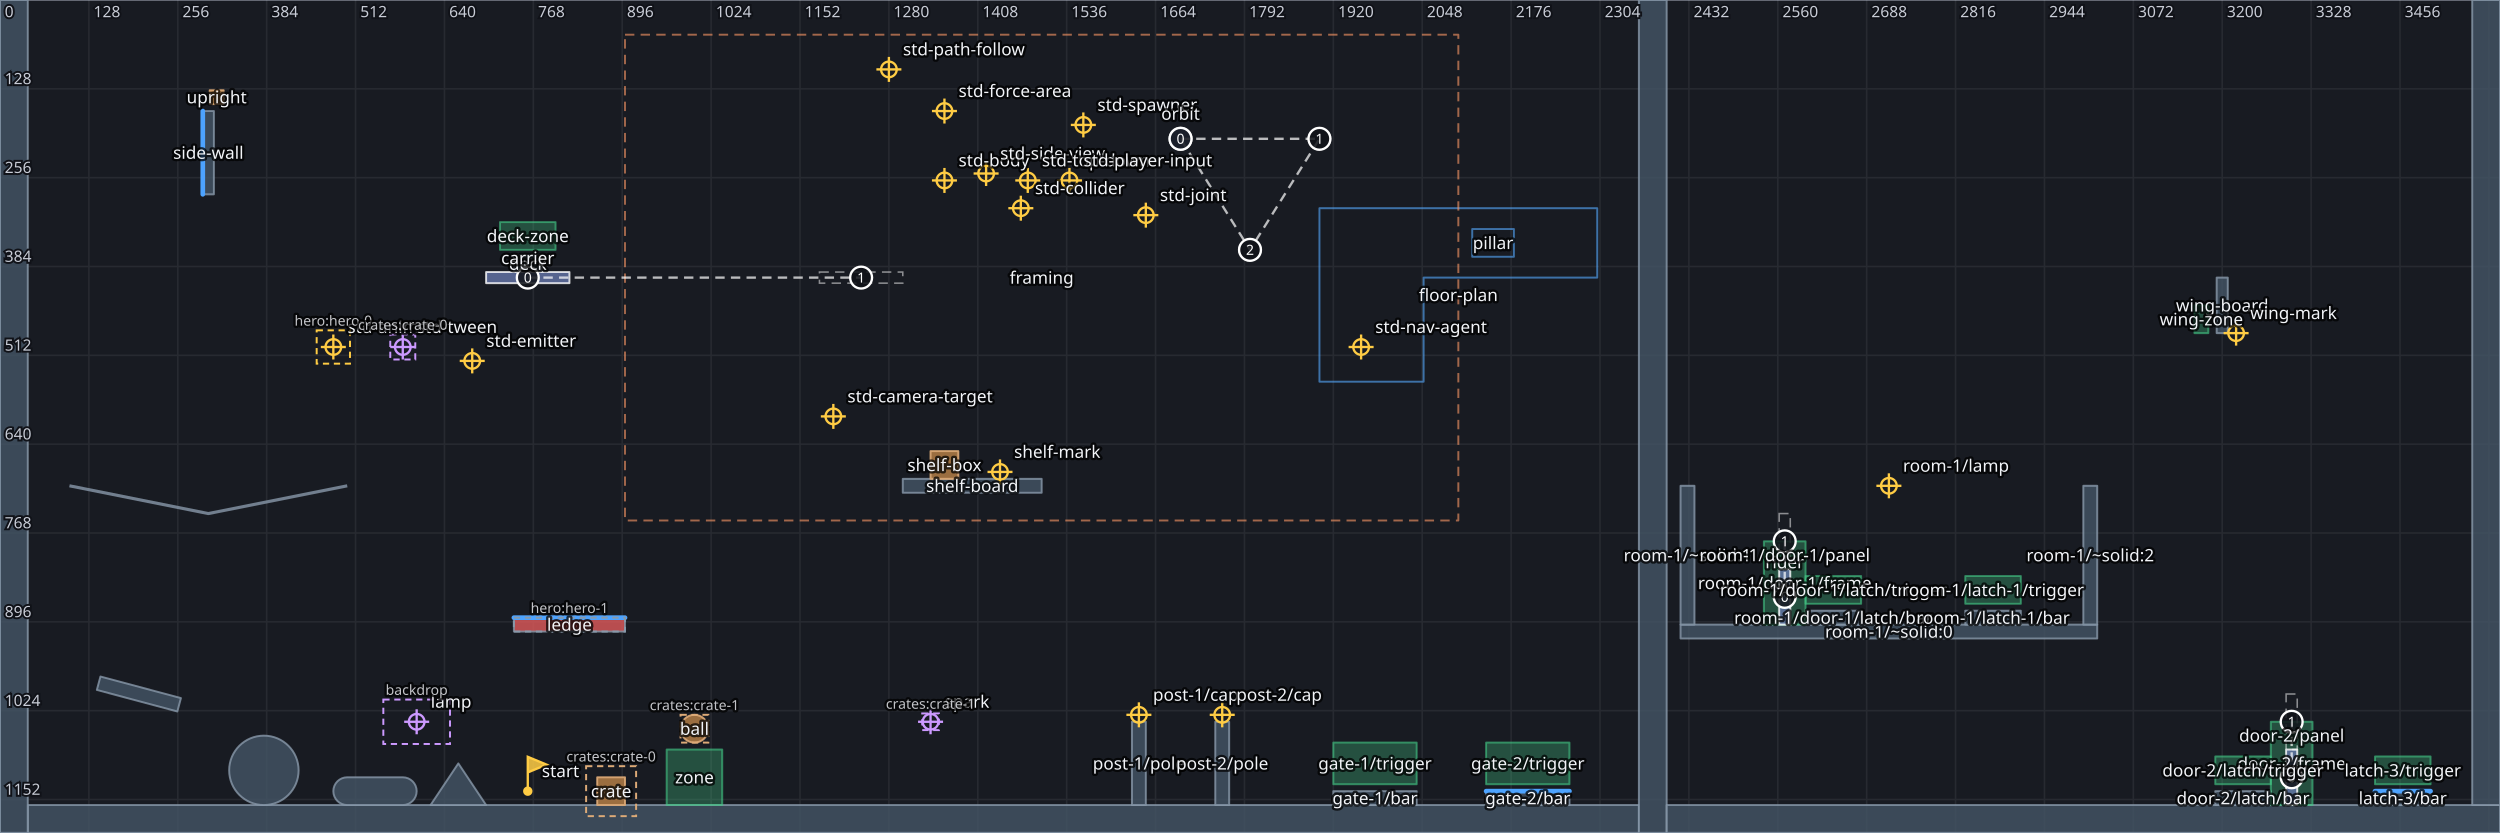
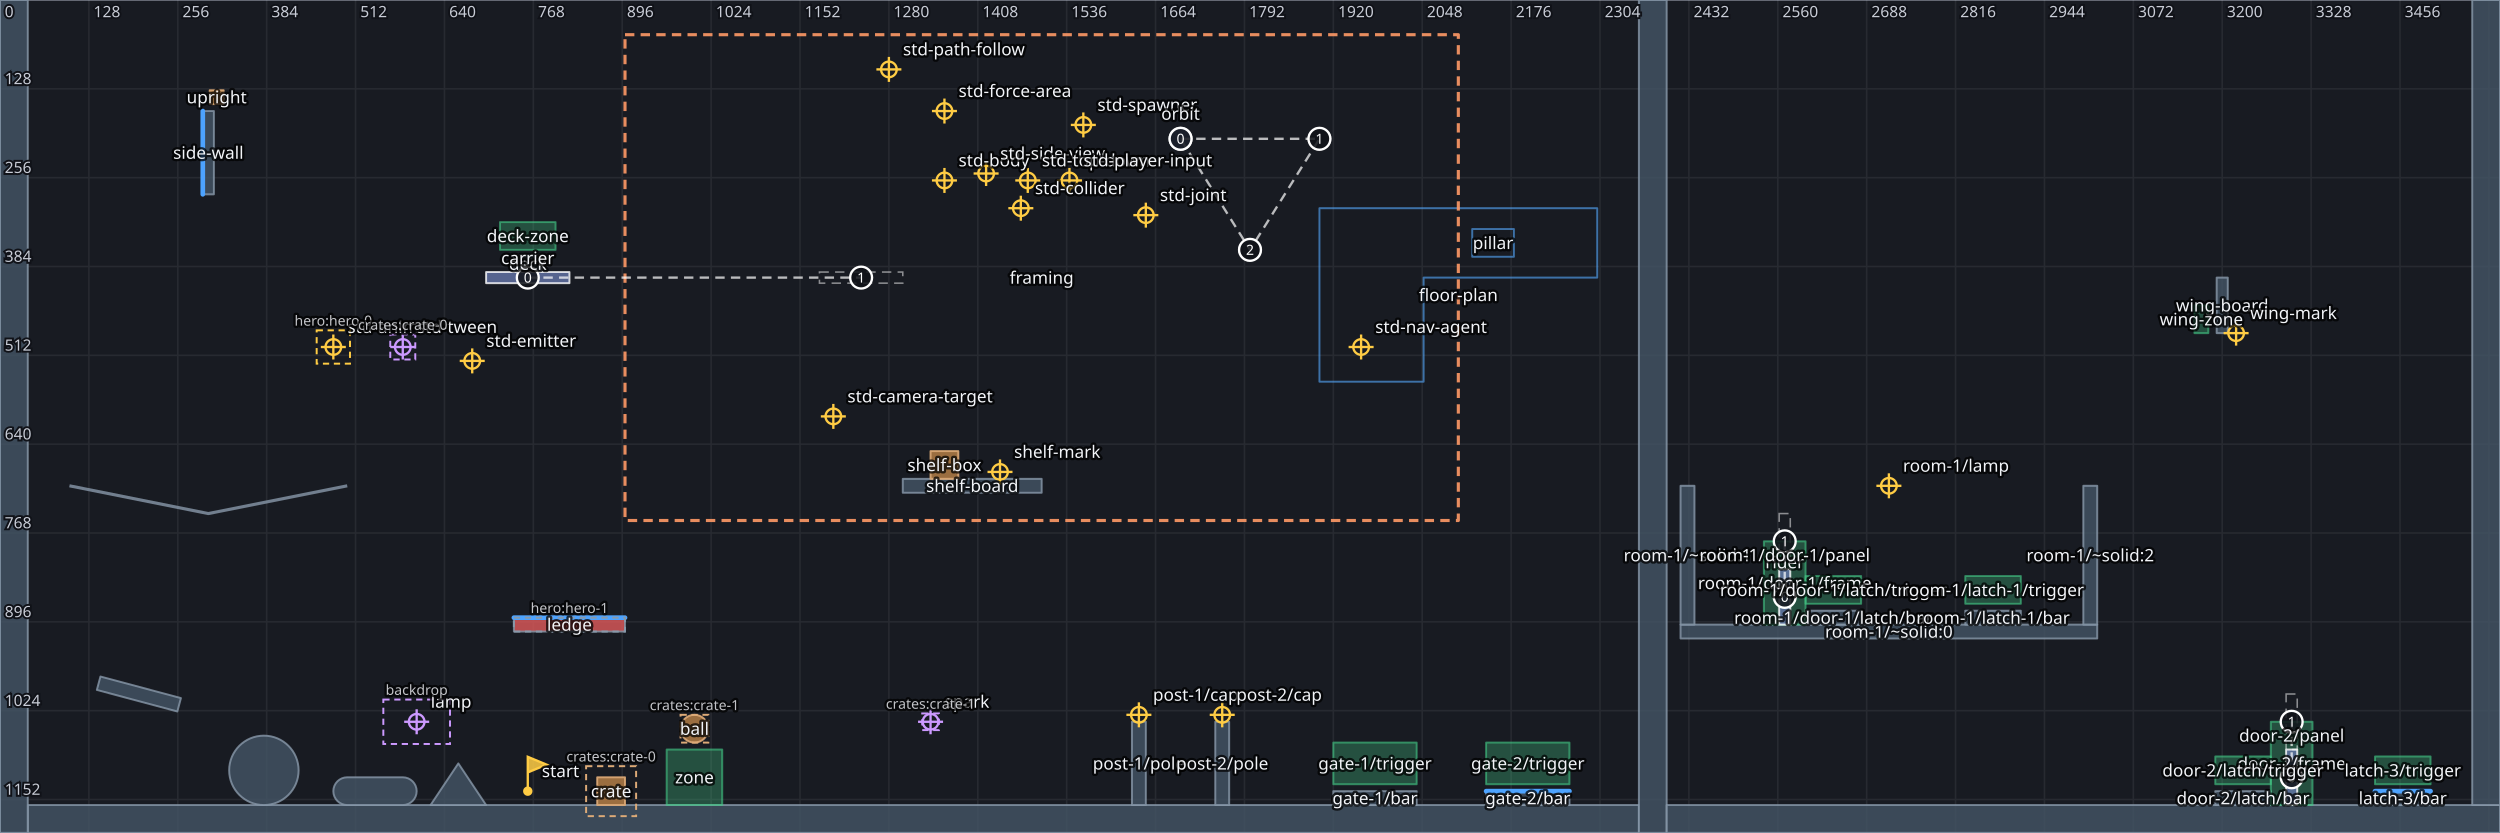
<svg xmlns="http://www.w3.org/2000/svg" width="1600" height="533" viewBox="0 0 3600 1200" preserveAspectRatio="none" font-family="Rubik, sans-serif" data-scene="kitchen-sink" data-scale="0.4444">
  <rect x="0" y="0" width="3600" height="1200" fill="#101218" />
  <rect id="bounds" x="0" y="0" width="3600" height="1200" fill="#181b22" stroke="#4a5060" stroke-width="2.25" />
  <g id="grid" fill="none" stroke-width="2.25">
    <path d="M128 0V1200M256 0V1200M384 0V1200M512 0V1200M640 0V1200M768 0V1200M896 0V1200M1024 0V1200M1152 0V1200M1280 0V1200M1408 0V1200M1536 0V1200M1664 0V1200M1792 0V1200M1920 0V1200M2048 0V1200M2176 0V1200M2304 0V1200M2432 0V1200M2560 0V1200M2688 0V1200M2816 0V1200M2944 0V1200M3072 0V1200M3200 0V1200M3328 0V1200M3456 0V1200M3584 0V1200M0 128H3600M0 256H3600M0 384H3600M0 512H3600M0 640H3600M0 768H3600M0 896H3600M0 1024H3600M0 1152H3600" stroke="#ffffff" stroke-opacity="0.07" />
    <path d="M0 0V1200M0 0H3600" stroke="#ffffff" stroke-opacity="0.25" />
  </g>
  <g id="entities">
    <path data-ref="~solid:0" data-type="solid" d="M40 1160L2360 1160L2360 1200L40 1200Z" fill="#445566" fill-opacity="0.8" stroke="#8899aa" stroke-opacity="0.8" stroke-width="2.81" stroke-linejoin="round" />
    <path data-ref="~solid:1" data-type="solid" d="M0 0L40 0L40 1200L0 1200Z" fill="#445566" fill-opacity="0.8" stroke="#8899aa" stroke-opacity="0.8" stroke-width="2.81" stroke-linejoin="round" />
    <path data-ref="~solid:2" data-type="solid" d="M2360 0L2400 0L2400 1200L2360 1200Z" fill="#445566" fill-opacity="0.8" stroke="#8899aa" stroke-opacity="0.8" stroke-width="2.81" stroke-linejoin="round" />
    <path data-ref="~solid:3" data-type="solid" d="M144.63 974.81L260.54 1005.87L255.37 1025.19L139.46 994.13Z" fill="#445566" fill-opacity="0.8" stroke="#8899aa" stroke-opacity="0.8" stroke-width="2.81" stroke-linejoin="round" />
    <path data-ref="~solid:4" data-type="solid" d="M430 1110A50 50 0 0 1 380 1160A50 50 0 0 1 330 1110A50 50 0 0 1 380 1060A50 50 0 0 1 430 1110Z" fill="#445566" fill-opacity="0.8" stroke="#8899aa" stroke-opacity="0.8" stroke-width="2.81" stroke-linejoin="round" />
    <path data-ref="~solid:5" data-type="solid" d="M580 1160L500 1160A20 20 0 0 1 480 1140A20 20 0 0 1 500 1120L580 1120A20 20 0 0 1 600 1140A20 20 0 0 1 580 1160Z" fill="#445566" fill-opacity="0.8" stroke="#8899aa" stroke-opacity="0.8" stroke-width="2.81" stroke-linejoin="round" />
    <path data-ref="~solid:6" data-type="solid" d="M620 1160L700 1160L660 1100Z" fill="#445566" fill-opacity="0.8" stroke="#8899aa" stroke-opacity="0.8" stroke-width="2.81" stroke-linejoin="round" />
    <path data-ref="~solid:7" data-type="solid" d="M100 700L300 740L500 700" fill="none" stroke="#8899aa" stroke-opacity="0.8" stroke-width="4.5" stroke-linejoin="round" />
    <path data-ref="~solid:8" data-type="solid" d="M2400 1160L3600 1160L3600 1200L2400 1200Z" fill="#445566" fill-opacity="0.8" stroke="#8899aa" stroke-opacity="0.8" stroke-width="2.81" stroke-linejoin="round" />
    <path data-ref="~solid:9" data-type="solid" d="M3560 0L3600 0L3600 1160L3560 1160Z" fill="#445566" fill-opacity="0.8" stroke="#8899aa" stroke-opacity="0.8" stroke-width="2.81" stroke-linejoin="round" />
    <path data-ref="ledge" data-type="solid" d="M740 890L900 890L900 910L740 910Z" fill="#e05a5a" fill-opacity="0.8" stroke="#8899aa" stroke-opacity="0.8" stroke-width="2.81" stroke-linejoin="round" />
    <path data-ref="deck" data-type="solid" d="M740 368L780 368L780 392L740 392Z" fill="#445566" fill-opacity="0.8" stroke="#8899aa" stroke-opacity="0.8" stroke-width="2.81" stroke-linejoin="round" />
    <path data-ref="shelf-board" data-type="solid" d="M1300 690L1500 690L1500 710L1300 710Z" fill="#445566" fill-opacity="0.8" stroke="#8899aa" stroke-opacity="0.8" stroke-width="2.81" stroke-linejoin="round" />
    <path data-ref="wing-board" data-type="solid" d="M3192 480L3192 400L3208 400L3208 480Z" fill="#445566" fill-opacity="0.8" stroke="#8899aa" stroke-opacity="0.8" stroke-width="2.81" stroke-linejoin="round" />
    <path data-ref="side-wall" data-type="solid" d="M292 160L308 160L308 280L292 280Z" fill="#445566" fill-opacity="0.8" stroke="#8899aa" stroke-opacity="0.8" stroke-width="2.81" stroke-linejoin="round" />
    <path data-ref="post-1/pole" data-type="solid" d="M1630 1040L1650 1040L1650 1160L1630 1160Z" fill="#445566" fill-opacity="0.8" stroke="#8899aa" stroke-opacity="0.8" stroke-width="2.81" stroke-linejoin="round" />
    <path data-ref="post-2/pole" data-type="solid" d="M1750 1040L1770 1040L1770 1160L1750 1160Z" fill="#445566" fill-opacity="0.8" stroke="#8899aa" stroke-opacity="0.8" stroke-width="2.81" stroke-linejoin="round" />
    <path data-ref="gate-1/bar" data-type="solid" d="M1920 1140L2040 1140L2040 1160L1920 1160Z" fill="#445566" fill-opacity="0.8" stroke="#8899aa" stroke-opacity="0.8" stroke-width="2.81" stroke-linejoin="round" />
    <path data-ref="gate-2/bar" data-type="solid" d="M2140 1140L2260 1140L2260 1160L2140 1160Z" fill="#445566" fill-opacity="0.8" stroke="#8899aa" stroke-opacity="0.8" stroke-width="2.81" stroke-linejoin="round" />
    <path data-ref="room-1/~solid:0" data-type="solid" d="M2420 900L3020 900L3020 920L2420 920Z" fill="#445566" fill-opacity="0.8" stroke="#8899aa" stroke-opacity="0.8" stroke-width="2.81" stroke-linejoin="round" />
    <path data-ref="room-1/~solid:1" data-type="solid" d="M2420 700L2440 700L2440 900L2420 900Z" fill="#445566" fill-opacity="0.8" stroke="#8899aa" stroke-opacity="0.8" stroke-width="2.81" stroke-linejoin="round" />
    <path data-ref="room-1/~solid:2" data-type="solid" d="M3000 700L3020 700L3020 900L3000 900Z" fill="#445566" fill-opacity="0.8" stroke="#8899aa" stroke-opacity="0.8" stroke-width="2.81" stroke-linejoin="round" />
    <path data-ref="room-1/door-1/latch/bar" data-type="solid" d="M2600 880L2680 880L2680 900L2600 900Z" fill="#445566" fill-opacity="0.8" stroke="#8899aa" stroke-opacity="0.8" stroke-width="2.81" stroke-linejoin="round" />
    <path data-ref="room-1/latch-1/bar" data-type="solid" d="M2830 880L2910 880L2910 900L2830 900Z" fill="#445566" fill-opacity="0.8" stroke="#8899aa" stroke-opacity="0.8" stroke-width="2.81" stroke-linejoin="round" />
    <path data-ref="door-2/latch/bar" data-type="solid" d="M3190 1140L3270 1140L3270 1160L3190 1160Z" fill="#445566" fill-opacity="0.8" stroke="#8899aa" stroke-opacity="0.8" stroke-width="2.81" stroke-linejoin="round" />
    <path data-ref="latch-3/bar" data-type="solid" d="M3420 1140L3500 1140L3500 1160L3420 1160Z" fill="#445566" fill-opacity="0.8" stroke="#8899aa" stroke-opacity="0.8" stroke-width="2.81" stroke-linejoin="round" />
    <path data-ref="zone" data-type="sensor" d="M960 1080L1040 1080L1040 1160L960 1160Z" fill="#44cc88" fill-opacity="0.3" stroke="#44cc88" stroke-opacity="0.6" stroke-width="2.81" stroke-linejoin="round" />
    <path data-ref="deck-zone" data-type="sensor" d="M720 320L800 320L800 360L720 360Z" fill="#44cc88" fill-opacity="0.3" stroke="#44cc88" stroke-opacity="0.6" stroke-width="2.81" stroke-linejoin="round" />
    <path data-ref="wing-zone" data-type="sensor" d="M3160 480L3160 440L3180 440L3180 480Z" fill="#44cc88" fill-opacity="0.3" stroke="#44cc88" stroke-opacity="0.6" stroke-width="2.81" stroke-linejoin="round" />
    <path data-ref="rider" data-type="sensor" d="M2558 800L2582 800L2582 820L2558 820Z" fill="#44cc88" fill-opacity="0.3" stroke="#44cc88" stroke-opacity="0.6" stroke-width="2.81" stroke-linejoin="round" />
    <path data-ref="gate-1/trigger" data-type="sensor" d="M1920 1070L2040 1070L2040 1130L1920 1130Z" fill="#44cc88" fill-opacity="0.3" stroke="#44cc88" stroke-opacity="0.6" stroke-width="2.81" stroke-linejoin="round" />
    <path data-ref="gate-2/trigger" data-type="sensor" d="M2140 1070L2260 1070L2260 1130L2140 1130Z" fill="#44cc88" fill-opacity="0.3" stroke="#44cc88" stroke-opacity="0.6" stroke-width="2.81" stroke-linejoin="round" />
    <path data-ref="room-1/door-1/frame" data-type="sensor" d="M2540 780L2600 780L2600 900L2540 900Z" fill="#44cc88" fill-opacity="0.3" stroke="#44cc88" stroke-opacity="0.6" stroke-width="2.81" stroke-linejoin="round" />
    <path data-ref="room-1/door-1/latch/trigger" data-type="sensor" d="M2600 830L2680 830L2680 870L2600 870Z" fill="#44cc88" fill-opacity="0.3" stroke="#44cc88" stroke-opacity="0.6" stroke-width="2.81" stroke-linejoin="round" />
    <path data-ref="room-1/latch-1/trigger" data-type="sensor" d="M2830 830L2910 830L2910 870L2830 870Z" fill="#44cc88" fill-opacity="0.3" stroke="#44cc88" stroke-opacity="0.6" stroke-width="2.81" stroke-linejoin="round" />
    <path data-ref="door-2/frame" data-type="sensor" d="M3270 1040L3330 1040L3330 1160L3270 1160Z" fill="#44cc88" fill-opacity="0.3" stroke="#44cc88" stroke-opacity="0.6" stroke-width="2.81" stroke-linejoin="round" />
    <path data-ref="door-2/latch/trigger" data-type="sensor" d="M3190 1090L3270 1090L3270 1130L3190 1130Z" fill="#44cc88" fill-opacity="0.3" stroke="#44cc88" stroke-opacity="0.6" stroke-width="2.81" stroke-linejoin="round" />
    <path data-ref="latch-3/trigger" data-type="sensor" d="M3420 1090L3500 1090L3500 1130L3420 1130Z" fill="#44cc88" fill-opacity="0.3" stroke="#44cc88" stroke-opacity="0.6" stroke-width="2.81" stroke-linejoin="round" />
    <path data-ref="crate" data-type="prop" d="M860 1120L900 1120L900 1160L860 1160Z" fill="#aa7744" fill-opacity="0.9" stroke="#ddaa77" stroke-opacity="0.9" stroke-width="2.81" stroke-linejoin="round" />
    <path data-ref="ball" data-type="prop" d="M1020 1050A20 20 0 0 1 1000 1070A20 20 0 0 1 980 1050A20 20 0 0 1 1000 1030A20 20 0 0 1 1020 1050Z" fill="#aa7744" fill-opacity="0.9" stroke="#ddaa77" stroke-opacity="0.9" stroke-width="2.81" stroke-linejoin="round" />
    <path data-ref="shelf-box" data-type="prop" d="M1340 650L1380 650L1380 690L1340 690Z" fill="#aa7744" fill-opacity="0.9" stroke="#ddaa77" stroke-opacity="0.9" stroke-width="2.81" stroke-linejoin="round" />
    <path data-ref="upright" data-type="prop" d="M302 130L322 130L322 150L302 150Z" fill="#aa7744" fill-opacity="0.9" stroke="#ddaa77" stroke-opacity="0.9" stroke-width="2.81" stroke-linejoin="round" />
    <path data-ref="carrier" data-type="follower" d="M700 392L820 392L820 408L700 408Z" fill="#6677aa" fill-opacity="0.8" stroke="#ffffff" stroke-opacity="0.8" stroke-width="2.81" stroke-linejoin="round" />
    <path data-ref="orbit" data-type="follower" d="M1716 200A16 16 0 0 1 1700 216A16 16 0 0 1 1684 200A16 16 0 0 1 1700 184A16 16 0 0 1 1716 200Z" fill="#6677aa" fill-opacity="0.8" stroke="#ffffff" stroke-opacity="0.8" stroke-width="2.81" stroke-linejoin="round" />
    <path data-ref="room-1/door-1/panel" data-type="follower" d="M2562 820L2578 820L2578 900L2562 900Z" fill="#6677aa" fill-opacity="0.8" stroke="#ffffff" stroke-opacity="0.8" stroke-width="2.81" stroke-linejoin="round" />
    <path data-ref="door-2/panel" data-type="follower" d="M3292 1080L3308 1080L3308 1160L3292 1160Z" fill="#6677aa" fill-opacity="0.8" stroke="#ffffff" stroke-opacity="0.8" stroke-width="2.81" stroke-linejoin="round" />
    <path data-ref="floor-plan" data-type="nav" d="M1900 300L2300 300L2300 400L2050 400L2050 550L1900 550Z" fill="none" stroke="#55aaff" stroke-opacity="0.6" stroke-width="2.81" stroke-linejoin="round" />
    <path data-ref="pillar" data-type="nav" d="M2120 330L2180 330L2180 370L2120 370Z" fill="none" stroke="#55aaff" stroke-opacity="0.6" stroke-width="2.81" stroke-linejoin="round" />
-     <path data-ref="framing" data-type="camera-region" stroke-dasharray="13.5 9" d="M900 50L2100 50L2100 750L900 750Z" fill="none" stroke="#ff9966" stroke-opacity="0.6" stroke-width="2.81" stroke-linejoin="round" />
+     <path data-ref="framing" data-type="camera-region" stroke-dasharray="13.5 9" d="M900 50L2100 50L2100 750L900 750Z" fill="none" stroke="#ff9966" stroke-opacity="0.9" stroke-width="4.5" stroke-linejoin="round" />
    <g data-ref="start" data-type="marker" class="spawn">
      <path d="M760 1140V1090.5L787 1101.75L760 1113" fill="#ffcc44" fill-opacity="0.85" stroke="#ffcc44" stroke-width="3.38" />
      <circle cx="760" cy="1140" r="6.75" fill="#ffcc44" />
    </g>
    <g data-ref="shelf-mark" data-type="marker" class="marker" fill="none" stroke="#ffcc44" stroke-width="3.38">
      <circle cx="1440" cy="680" r="11.25" />
      <path d="M1422 680H1458M1440 662V698" />
    </g>
    <g data-ref="wing-mark" data-type="marker" class="marker" fill="none" stroke="#ffcc44" stroke-width="3.38">
      <circle cx="3220" cy="480" r="11.25" />
      <path d="M3202 480H3238M3220 462V498" />
    </g>
    <g data-ref="std-collider" data-type="marker" class="marker" fill="none" stroke="#ffcc44" stroke-width="3.38">
      <circle cx="1470" cy="300" r="11.25" />
      <path d="M1452 300H1488M1470 282V318" />
    </g>
    <g data-ref="std-body" data-type="marker" class="marker" fill="none" stroke="#ffcc44" stroke-width="3.38">
      <circle cx="1360" cy="260" r="11.25" />
      <path d="M1342 260H1378M1360 242V278" />
    </g>
    <g data-ref="std-side-view" data-type="marker" class="marker" fill="none" stroke="#ffcc44" stroke-width="3.38">
      <circle cx="1420" cy="250" r="11.25" />
      <path d="M1402 250H1438M1420 232V268" />
    </g>
    <g data-ref="std-top-down" data-type="marker" class="marker" fill="none" stroke="#ffcc44" stroke-width="3.38">
      <circle cx="1480" cy="260" r="11.25" />
      <path d="M1462 260H1498M1480 242V278" />
    </g>
    <g data-ref="std-player-input" data-type="marker" class="marker" fill="none" stroke="#ffcc44" stroke-width="3.38">
      <circle cx="1540" cy="260" r="11.25" />
      <path d="M1522 260H1558M1540 242V278" />
    </g>
    <g data-ref="std-joint" data-type="marker" class="marker" fill="none" stroke="#ffcc44" stroke-width="3.38">
      <circle cx="1650" cy="310" r="11.25" />
      <path d="M1632 310H1668M1650 292V328" />
    </g>
    <g data-ref="std-force-area" data-type="marker" class="marker" fill="none" stroke="#ffcc44" stroke-width="3.38">
      <circle cx="1360" cy="160" r="11.25" />
      <path d="M1342 160H1378M1360 142V178" />
    </g>
    <g data-ref="std-path-follow" data-type="marker" class="marker" fill="none" stroke="#ffcc44" stroke-width="3.38">
      <circle cx="1280" cy="100" r="11.25" />
      <path d="M1262 100H1298M1280 82V118" />
    </g>
    <g data-ref="std-spawner" data-type="marker" class="marker" fill="none" stroke="#ffcc44" stroke-width="3.38">
      <circle cx="1560" cy="180" r="11.25" />
      <path d="M1542 180H1578M1560 162V198" />
    </g>
    <g data-ref="std-nav-agent" data-type="marker" class="marker" fill="none" stroke="#ffcc44" stroke-width="3.38">
      <circle cx="1960" cy="500" r="11.25" />
      <path d="M1942 500H1978M1960 482V518" />
    </g>
    <g data-ref="std-camera-target" data-type="marker" class="marker" fill="none" stroke="#ffcc44" stroke-width="3.38">
      <circle cx="1200" cy="600" r="11.25" />
      <path d="M1182 600H1218M1200 582V618" />
    </g>
    <g data-ref="std-anim" data-type="marker" class="marker" fill="none" stroke="#ffcc44" stroke-width="3.38">
      <circle cx="480" cy="500" r="11.25" />
      <path d="M462 500H498M480 482V518" />
    </g>
    <g data-ref="std-emitter" data-type="marker" class="marker" fill="none" stroke="#ffcc44" stroke-width="3.38">
      <circle cx="680" cy="520" r="11.25" />
      <path d="M662 520H698M680 502V538" />
    </g>
    <g data-ref="post-1/cap" data-type="marker" class="marker" fill="none" stroke="#ffcc44" stroke-width="3.38">
      <circle cx="1640" cy="1030" r="11.25" />
      <path d="M1622 1030H1658M1640 1012V1048" />
    </g>
    <g data-ref="post-2/cap" data-type="marker" class="marker" fill="none" stroke="#ffcc44" stroke-width="3.38">
      <circle cx="1760" cy="1030" r="11.25" />
      <path d="M1742 1030H1778M1760 1012V1048" />
    </g>
    <g data-ref="room-1/lamp" data-type="marker" class="marker" fill="none" stroke="#ffcc44" stroke-width="3.38">
      <circle cx="2720" cy="700" r="11.25" />
      <path d="M2702 700H2738M2720 682V718" />
    </g>
    <g data-ref="lamp" data-type="decor" class="marker" fill="none" stroke="#cc99ff" stroke-width="3.38">
      <circle cx="600" cy="1040" r="11.25" />
      <path d="M582 1040H618M600 1022V1058" />
    </g>
    <g data-ref="spark" data-type="decor" class="marker" fill="none" stroke="#cc99ff" stroke-width="3.38">
      <circle cx="1340" cy="1040" r="11.25" />
      <path d="M1322 1040H1358M1340 1022V1058" />
    </g>
    <g data-ref="std-tween" data-type="decor" class="marker" fill="none" stroke="#cc99ff" stroke-width="3.38">
      <circle cx="580" cy="500" r="11.25" />
      <path d="M562 500H598M580 482V518" />
    </g>
  </g>
  <g id="one-way" fill="none" stroke="#4da3ff" stroke-width="6.75" stroke-linecap="round">
    <path data-one-way="ledge" data-side="up" d="M740 890L900 890" />
    <path data-one-way="side-wall" data-side="left" d="M292 280L292 160" />
    <path data-one-way="gate-2/bar" data-side="up" d="M2140 1140L2260 1140" />
    <path data-one-way="latch-3/bar" data-side="up" d="M3420 1140L3500 1140" />
  </g>
  <g id="sprites" fill="none" stroke-width="2.81" stroke-dasharray="9 6.75">
    <path data-sprite="ledge" data-asset="hero" data-frame="hero-1" d="M740 890L900 890L900 910L740 910Z" stroke="#8899aa" />
    <path data-sprite="std-anim" data-asset="hero" data-frame="hero-0" d="M456 476L504 476L504 524L456 524Z" stroke="#ffcc44" />
    <path data-sprite="crate" data-asset="crates" data-frame="crate-0" d="M844 1104L916 1104L916 1176L844 1176Z" stroke="#ddaa77" />
    <path data-sprite="ball" data-asset="crates" data-frame="crate-1" d="M980 1030L1020 1030L1020 1070L980 1070Z" stroke="#ddaa77" />
    <path data-sprite="lamp" data-asset="backdrop" d="M552 1008L648 1008L648 1072L552 1072Z" stroke="#cc99ff" />
    <path data-sprite="spark" data-asset="crates" data-frame="crate-1" d="M1328 1028L1352 1028L1352 1052L1328 1052Z" stroke="#cc99ff" />
    <path data-sprite="std-tween" data-asset="crates" data-frame="crate-0" d="M562 482L598 482L598 518L562 518Z" stroke="#cc99ff" />
  </g>
  <g id="paths" fill="none">
    <g data-path="carrier" stroke="#ffffff">
      <path d="M760 400L1240 400" stroke-opacity="0.7" stroke-width="3.38" stroke-dasharray="13.5 9" />
      <path d="M1180 392L1300 392L1300 408L1180 408Z" stroke-opacity="0.5" stroke-width="2.25" stroke-dasharray="13.5 9" />
      <circle cx="760" cy="400" r="15.75" fill="#101218" fill-opacity="0.85" stroke-width="3.38" />
      <text x="760" y="407.2" font-size="20.25" text-anchor="middle" fill="#ffffff" stroke="none">0</text>
      <circle cx="1240" cy="400" r="15.75" fill="#101218" fill-opacity="0.85" stroke-width="3.38" />
      <text x="1240" y="407.2" font-size="20.25" text-anchor="middle" fill="#ffffff" stroke="none">1</text>
    </g>
    <g data-path="orbit" stroke="#ffffff">
      <path d="M1700 200L1900 200L1800 360Z" stroke-opacity="0.7" stroke-width="3.38" stroke-dasharray="13.5 9" />
      <path d="M1916 200A16 16 0 0 1 1900 216A16 16 0 0 1 1884 200A16 16 0 0 1 1900 184A16 16 0 0 1 1916 200Z" stroke-opacity="0.5" stroke-width="2.25" stroke-dasharray="13.5 9" />
      <path d="M1816 360A16 16 0 0 1 1800 376A16 16 0 0 1 1784 360A16 16 0 0 1 1800 344A16 16 0 0 1 1816 360Z" stroke-opacity="0.5" stroke-width="2.25" stroke-dasharray="13.5 9" />
      <circle cx="1700" cy="200" r="15.75" fill="#101218" fill-opacity="0.85" stroke-width="3.38" />
      <text x="1700" y="207.2" font-size="20.25" text-anchor="middle" fill="#ffffff" stroke="none">0</text>
      <circle cx="1900" cy="200" r="15.75" fill="#101218" fill-opacity="0.85" stroke-width="3.38" />
      <text x="1900" y="207.2" font-size="20.25" text-anchor="middle" fill="#ffffff" stroke="none">1</text>
      <circle cx="1800" cy="360" r="15.75" fill="#101218" fill-opacity="0.85" stroke-width="3.38" />
      <text x="1800" y="367.2" font-size="20.25" text-anchor="middle" fill="#ffffff" stroke="none">2</text>
    </g>
    <g data-path="room-1/door-1/panel" stroke="#ffffff">
      <path d="M2570 860L2570 780" stroke-opacity="0.7" stroke-width="3.38" stroke-dasharray="13.5 9" />
      <path d="M2562 740L2578 740L2578 820L2562 820Z" stroke-opacity="0.5" stroke-width="2.25" stroke-dasharray="13.5 9" />
      <circle cx="2570" cy="860" r="15.75" fill="#101218" fill-opacity="0.85" stroke-width="3.38" />
      <text x="2570" y="867.2" font-size="20.25" text-anchor="middle" fill="#ffffff" stroke="none">0</text>
      <circle cx="2570" cy="780" r="15.75" fill="#101218" fill-opacity="0.85" stroke-width="3.38" />
      <text x="2570" y="787.2" font-size="20.25" text-anchor="middle" fill="#ffffff" stroke="none">1</text>
    </g>
    <g data-path="door-2/panel" stroke="#ffffff">
      <path d="M3300 1120L3300 1040" stroke-opacity="0.7" stroke-width="3.38" stroke-dasharray="13.5 9" />
      <path d="M3292 1000L3308 1000L3308 1080L3292 1080Z" stroke-opacity="0.5" stroke-width="2.25" stroke-dasharray="13.5 9" />
      <circle cx="3300" cy="1120" r="15.75" fill="#101218" fill-opacity="0.85" stroke-width="3.38" />
      <text x="3300" y="1127.2" font-size="20.25" text-anchor="middle" fill="#ffffff" stroke="none">0</text>
      <circle cx="3300" cy="1040" r="15.75" fill="#101218" fill-opacity="0.85" stroke-width="3.38" />
      <text x="3300" y="1047.2" font-size="20.25" text-anchor="middle" fill="#ffffff" stroke="none">1</text>
    </g>
  </g>
  <g id="labels" text-anchor="middle" fill="#f2f4f8" stroke="#000000" stroke-opacity="0.75" stroke-width="6.75" stroke-linejoin="round" paint-order="stroke">
    <text x="820" y="908.84" font-size="24.75">ledge</text>
    <text class="sprite-label" x="820" y="883.25" font-size="20.25" fill-opacity="0.8">hero:hero-1</text>
    <text x="760" y="388.84" font-size="24.75">deck</text>
    <text x="1400" y="708.84" font-size="24.75">shelf-board</text>
    <text x="3200" y="448.84" font-size="24.75">wing-board</text>
    <text x="300" y="228.84" font-size="24.75">side-wall</text>
    <text x="1640" y="1108.84" font-size="24.75">post-1/pole</text>
    <text x="1760" y="1108.84" font-size="24.75">post-2/pole</text>
    <text x="1980" y="1158.84" font-size="24.75">gate-1/bar</text>
    <text x="2200" y="1158.84" font-size="24.75">gate-2/bar</text>
    <text x="2720" y="918.84" font-size="24.75">room-1/~solid:0</text>
    <text x="2430" y="808.84" font-size="24.75">room-1/~solid:1</text>
    <text x="3010" y="808.84" font-size="24.75">room-1/~solid:2</text>
    <text x="2640" y="898.84" font-size="24.75">room-1/door-1/latch/bar</text>
    <text x="2870" y="898.84" font-size="24.75">room-1/latch-1/bar</text>
    <text x="3230" y="1158.84" font-size="24.75">door-2/latch/bar</text>
    <text x="3460" y="1158.84" font-size="24.75">latch-3/bar</text>
    <text x="1000" y="1128.84" font-size="24.75">zone</text>
    <text x="760" y="348.84" font-size="24.75">deck-zone</text>
    <text x="3170" y="468.84" font-size="24.75">wing-zone</text>
    <text x="2570" y="818.84" font-size="24.75">rider</text>
    <text x="1980" y="1108.84" font-size="24.75">gate-1/trigger</text>
    <text x="2200" y="1108.84" font-size="24.75">gate-2/trigger</text>
    <text x="2570" y="848.84" font-size="24.75">room-1/door-1/frame</text>
    <text x="2640" y="858.84" font-size="24.75">room-1/door-1/latch/trigger</text>
    <text x="2870" y="858.84" font-size="24.75">room-1/latch-1/trigger</text>
    <text x="3300" y="1108.84" font-size="24.75">door-2/frame</text>
    <text x="3230" y="1118.84" font-size="24.75">door-2/latch/trigger</text>
    <text x="3460" y="1118.84" font-size="24.75">latch-3/trigger</text>
    <text x="780.25" y="1119.75" font-size="24.75" text-anchor="start">start</text>
    <text x="1460.25" y="659.75" font-size="24.75" text-anchor="start">shelf-mark</text>
    <text x="3240.25" y="459.75" font-size="24.75" text-anchor="start">wing-mark</text>
    <text x="1490.25" y="279.75" font-size="24.75" text-anchor="start">std-collider</text>
    <text x="1380.25" y="239.75" font-size="24.75" text-anchor="start">std-body</text>
    <text x="1440.25" y="229.75" font-size="24.75" text-anchor="start">std-side-view</text>
    <text x="1500.25" y="239.75" font-size="24.75" text-anchor="start">std-top-down</text>
    <text x="1560.25" y="239.75" font-size="24.75" text-anchor="start">std-player-input</text>
    <text x="1670.25" y="289.75" font-size="24.75" text-anchor="start">std-joint</text>
    <text x="1380.25" y="139.75" font-size="24.75" text-anchor="start">std-force-area</text>
    <text x="1300.25" y="79.75" font-size="24.75" text-anchor="start">std-path-follow</text>
    <text x="1580.25" y="159.75" font-size="24.75" text-anchor="start">std-spawner</text>
    <text x="1980.25" y="479.75" font-size="24.75" text-anchor="start">std-nav-agent</text>
    <text x="1220.25" y="579.75" font-size="24.75" text-anchor="start">std-camera-target</text>
    <text x="500.25" y="479.75" font-size="24.75" text-anchor="start">std-anim</text>
    <text class="sprite-label" x="480" y="469.25" font-size="20.25" fill-opacity="0.8">hero:hero-0</text>
    <text x="700.25" y="499.75" font-size="24.75" text-anchor="start">std-emitter</text>
    <text x="1660.25" y="1009.75" font-size="24.75" text-anchor="start">post-1/cap</text>
    <text x="1780.25" y="1009.75" font-size="24.75" text-anchor="start">post-2/cap</text>
    <text x="2740.25" y="679.75" font-size="24.75" text-anchor="start">room-1/lamp</text>
    <text x="880" y="1148.84" font-size="24.75">crate</text>
    <text class="sprite-label" x="880" y="1097.25" font-size="20.25" fill-opacity="0.8">crates:crate-0</text>
    <text x="1000" y="1058.84" font-size="24.75">ball</text>
    <text class="sprite-label" x="1000" y="1023.25" font-size="20.25" fill-opacity="0.8">crates:crate-1</text>
    <text x="1360" y="678.84" font-size="24.75">shelf-box</text>
    <text x="312" y="148.84" font-size="24.75">upright</text>
    <text x="760" y="380.59" font-size="24.75">carrier</text>
    <text x="1700" y="172.59" font-size="24.75">orbit</text>
    <text x="2570" y="808.59" font-size="24.75">room-1/door-1/panel</text>
    <text x="3300" y="1068.59" font-size="24.75">door-2/panel</text>
    <text x="620.25" y="1019.75" font-size="24.75" text-anchor="start">lamp</text>
    <text class="sprite-label" x="600" y="1001.25" font-size="20.25" fill-opacity="0.8">backdrop</text>
    <text x="1360.25" y="1019.75" font-size="24.75" text-anchor="start">spark</text>
    <text class="sprite-label" x="1340" y="1021.25" font-size="20.25" fill-opacity="0.8">crates:crate-1</text>
    <text x="600.25" y="479.75" font-size="24.75" text-anchor="start">std-tween</text>
    <text class="sprite-label" x="580" y="475.25" font-size="20.25" fill-opacity="0.8">crates:crate-0</text>
    <text x="2100" y="433.84" font-size="24.75">floor-plan</text>
    <text x="2150" y="358.84" font-size="24.75">pillar</text>
    <text x="1500" y="408.84" font-size="24.75">framing</text>
  </g>
  <g id="ticks" font-size="22.5" fill="#c8ccd6" stroke="#101218" stroke-width="5.63" paint-order="stroke">
    <text x="6.75" y="24.75">0</text>
    <text x="134.75" y="24.75">128</text>
    <text x="262.75" y="24.75">256</text>
    <text x="390.75" y="24.75">384</text>
    <text x="518.75" y="24.75">512</text>
    <text x="646.75" y="24.75">640</text>
    <text x="774.75" y="24.75">768</text>
    <text x="902.75" y="24.75">896</text>
    <text x="1030.75" y="24.75">1024</text>
    <text x="1158.75" y="24.75">1152</text>
    <text x="1286.75" y="24.75">1280</text>
    <text x="1414.75" y="24.75">1408</text>
    <text x="1542.75" y="24.75">1536</text>
    <text x="1670.75" y="24.75">1664</text>
    <text x="1798.75" y="24.75">1792</text>
    <text x="1926.75" y="24.75">1920</text>
    <text x="2054.75" y="24.75">2048</text>
    <text x="2182.75" y="24.75">2176</text>
    <text x="2310.75" y="24.75">2304</text>
    <text x="2438.75" y="24.75">2432</text>
    <text x="2566.75" y="24.75">2560</text>
    <text x="2694.75" y="24.75">2688</text>
    <text x="2822.75" y="24.75">2816</text>
    <text x="2950.75" y="24.75">2944</text>
    <text x="3078.75" y="24.75">3072</text>
    <text x="3206.75" y="24.75">3200</text>
    <text x="3334.75" y="24.75">3328</text>
    <text x="3462.75" y="24.75">3456</text>
    <text x="6.75" y="121.25">128</text>
    <text x="6.75" y="249.25">256</text>
    <text x="6.75" y="377.25">384</text>
    <text x="6.75" y="505.25">512</text>
    <text x="6.75" y="633.25">640</text>
    <text x="6.75" y="761.25">768</text>
    <text x="6.75" y="889.25">896</text>
    <text x="6.75" y="1017.25">1024</text>
    <text x="6.75" y="1145.25">1152</text>
  </g>
</svg>
